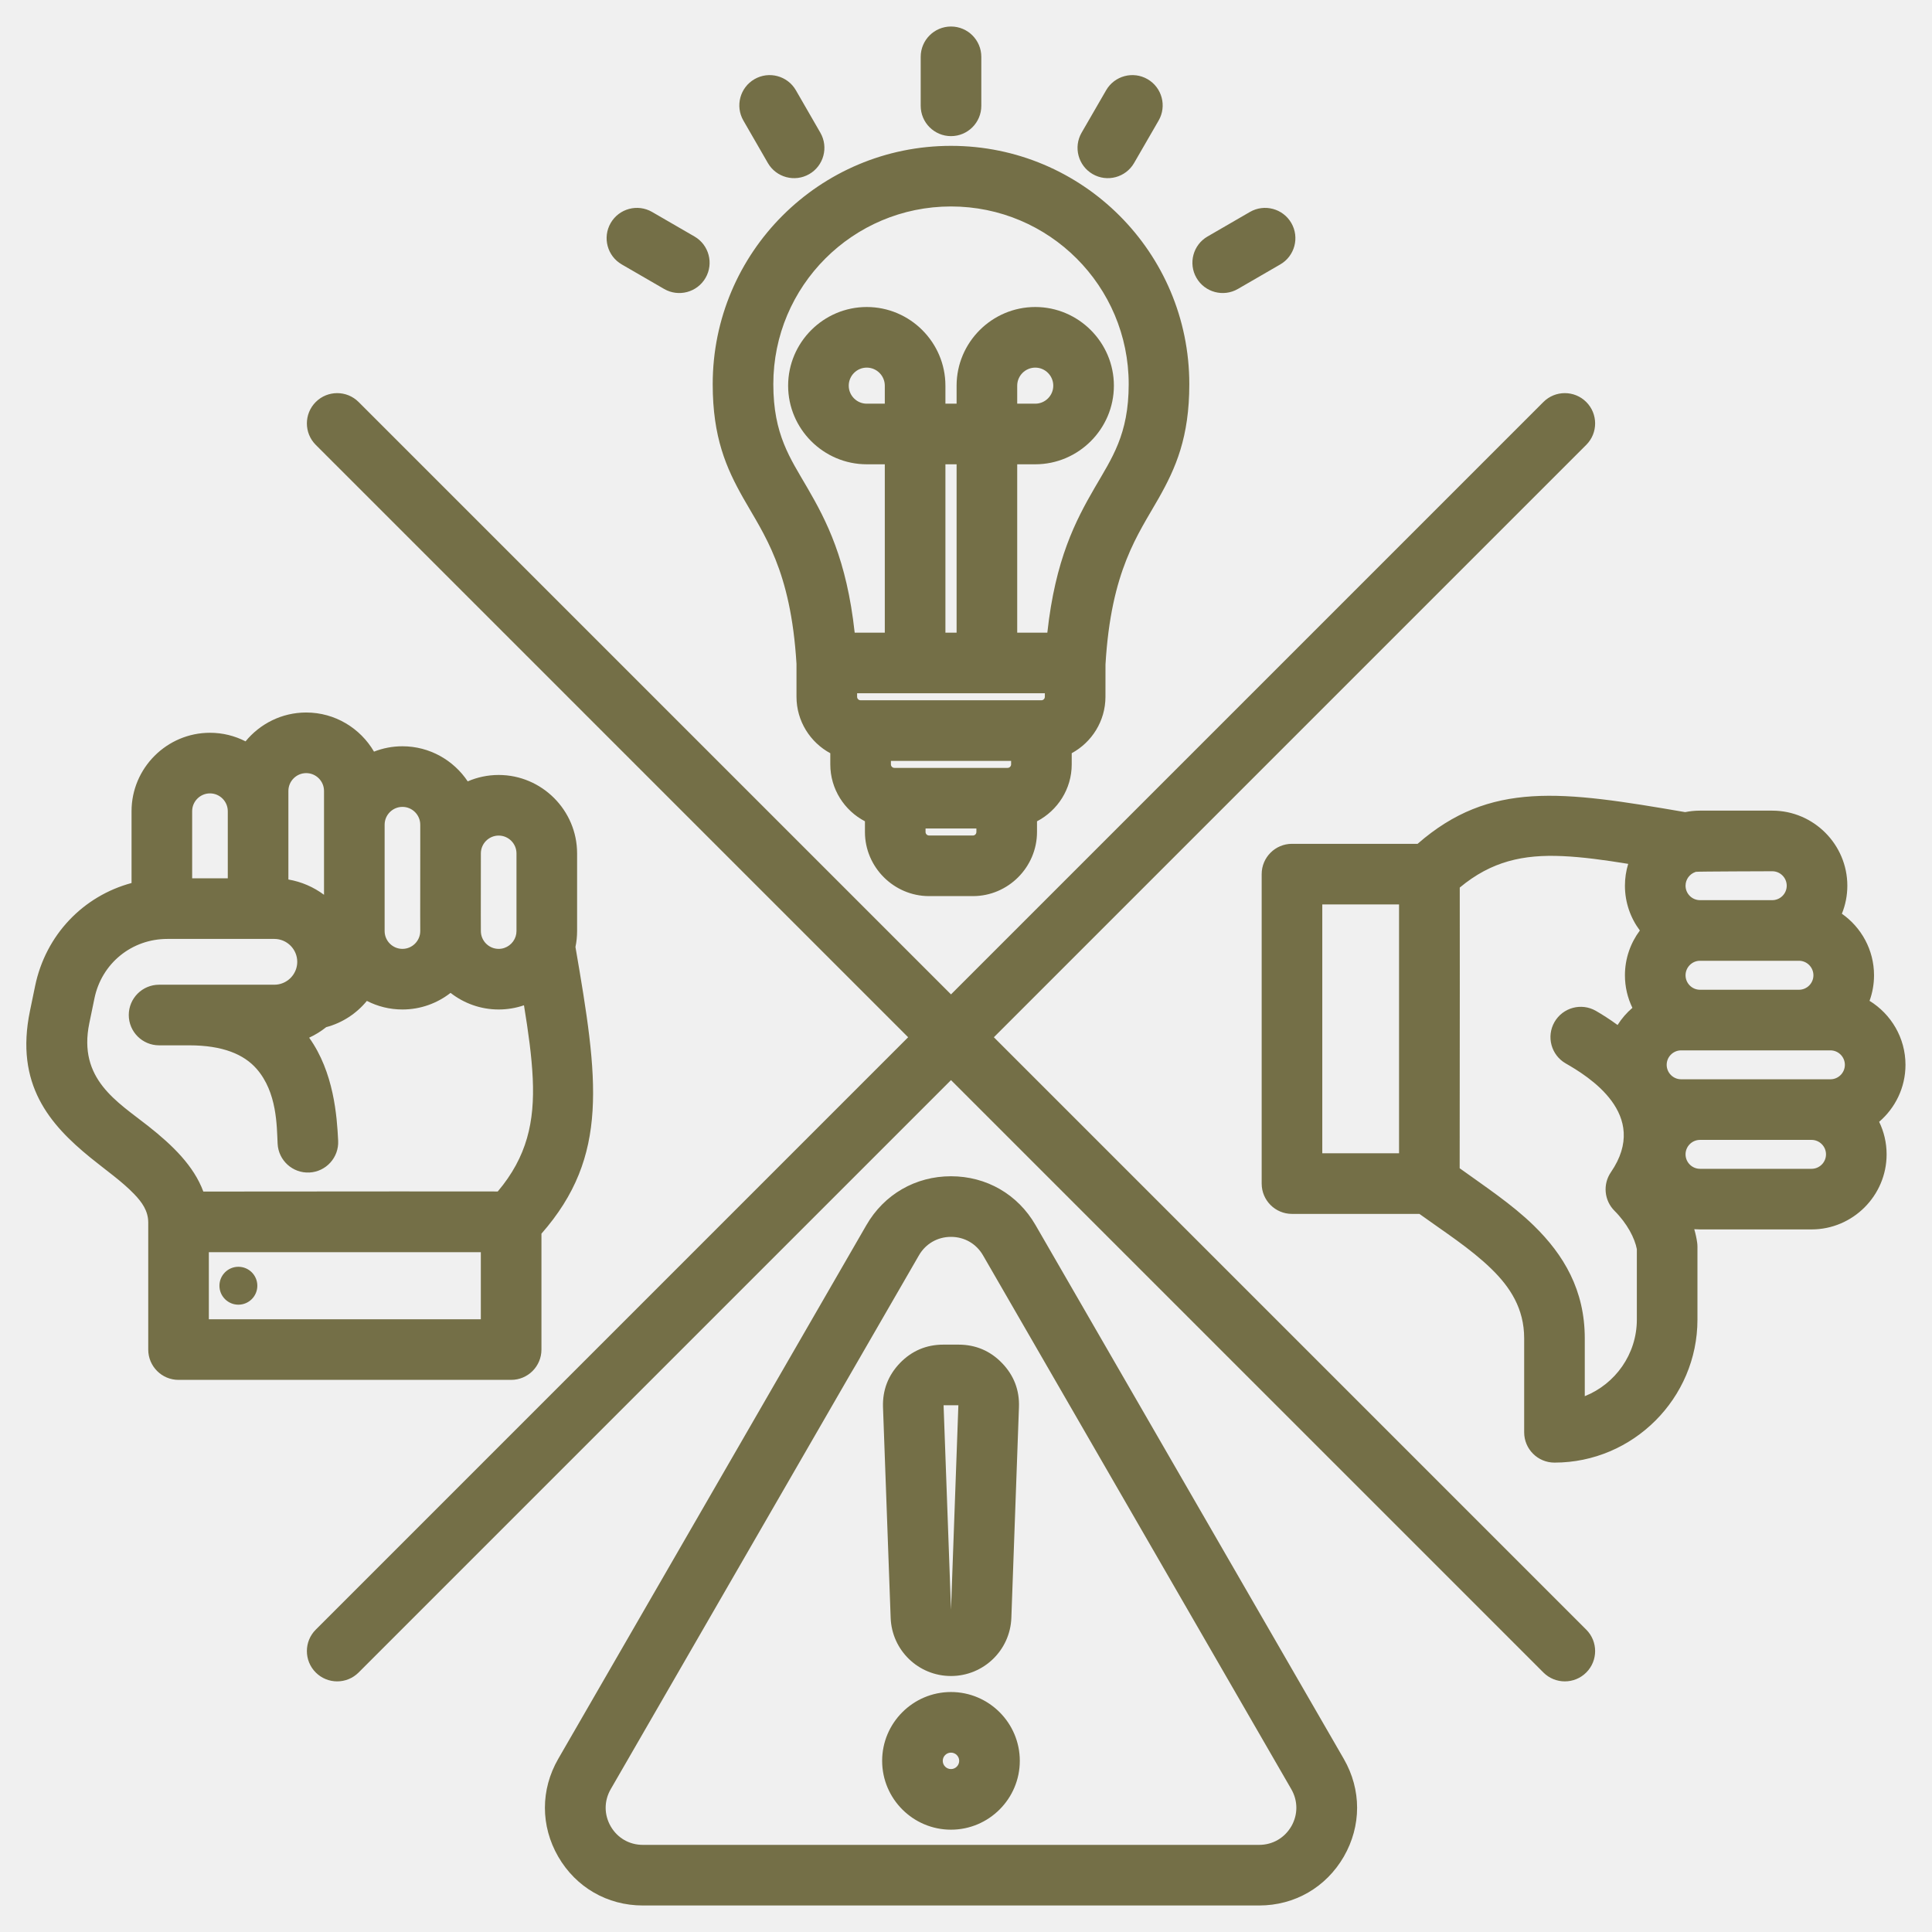
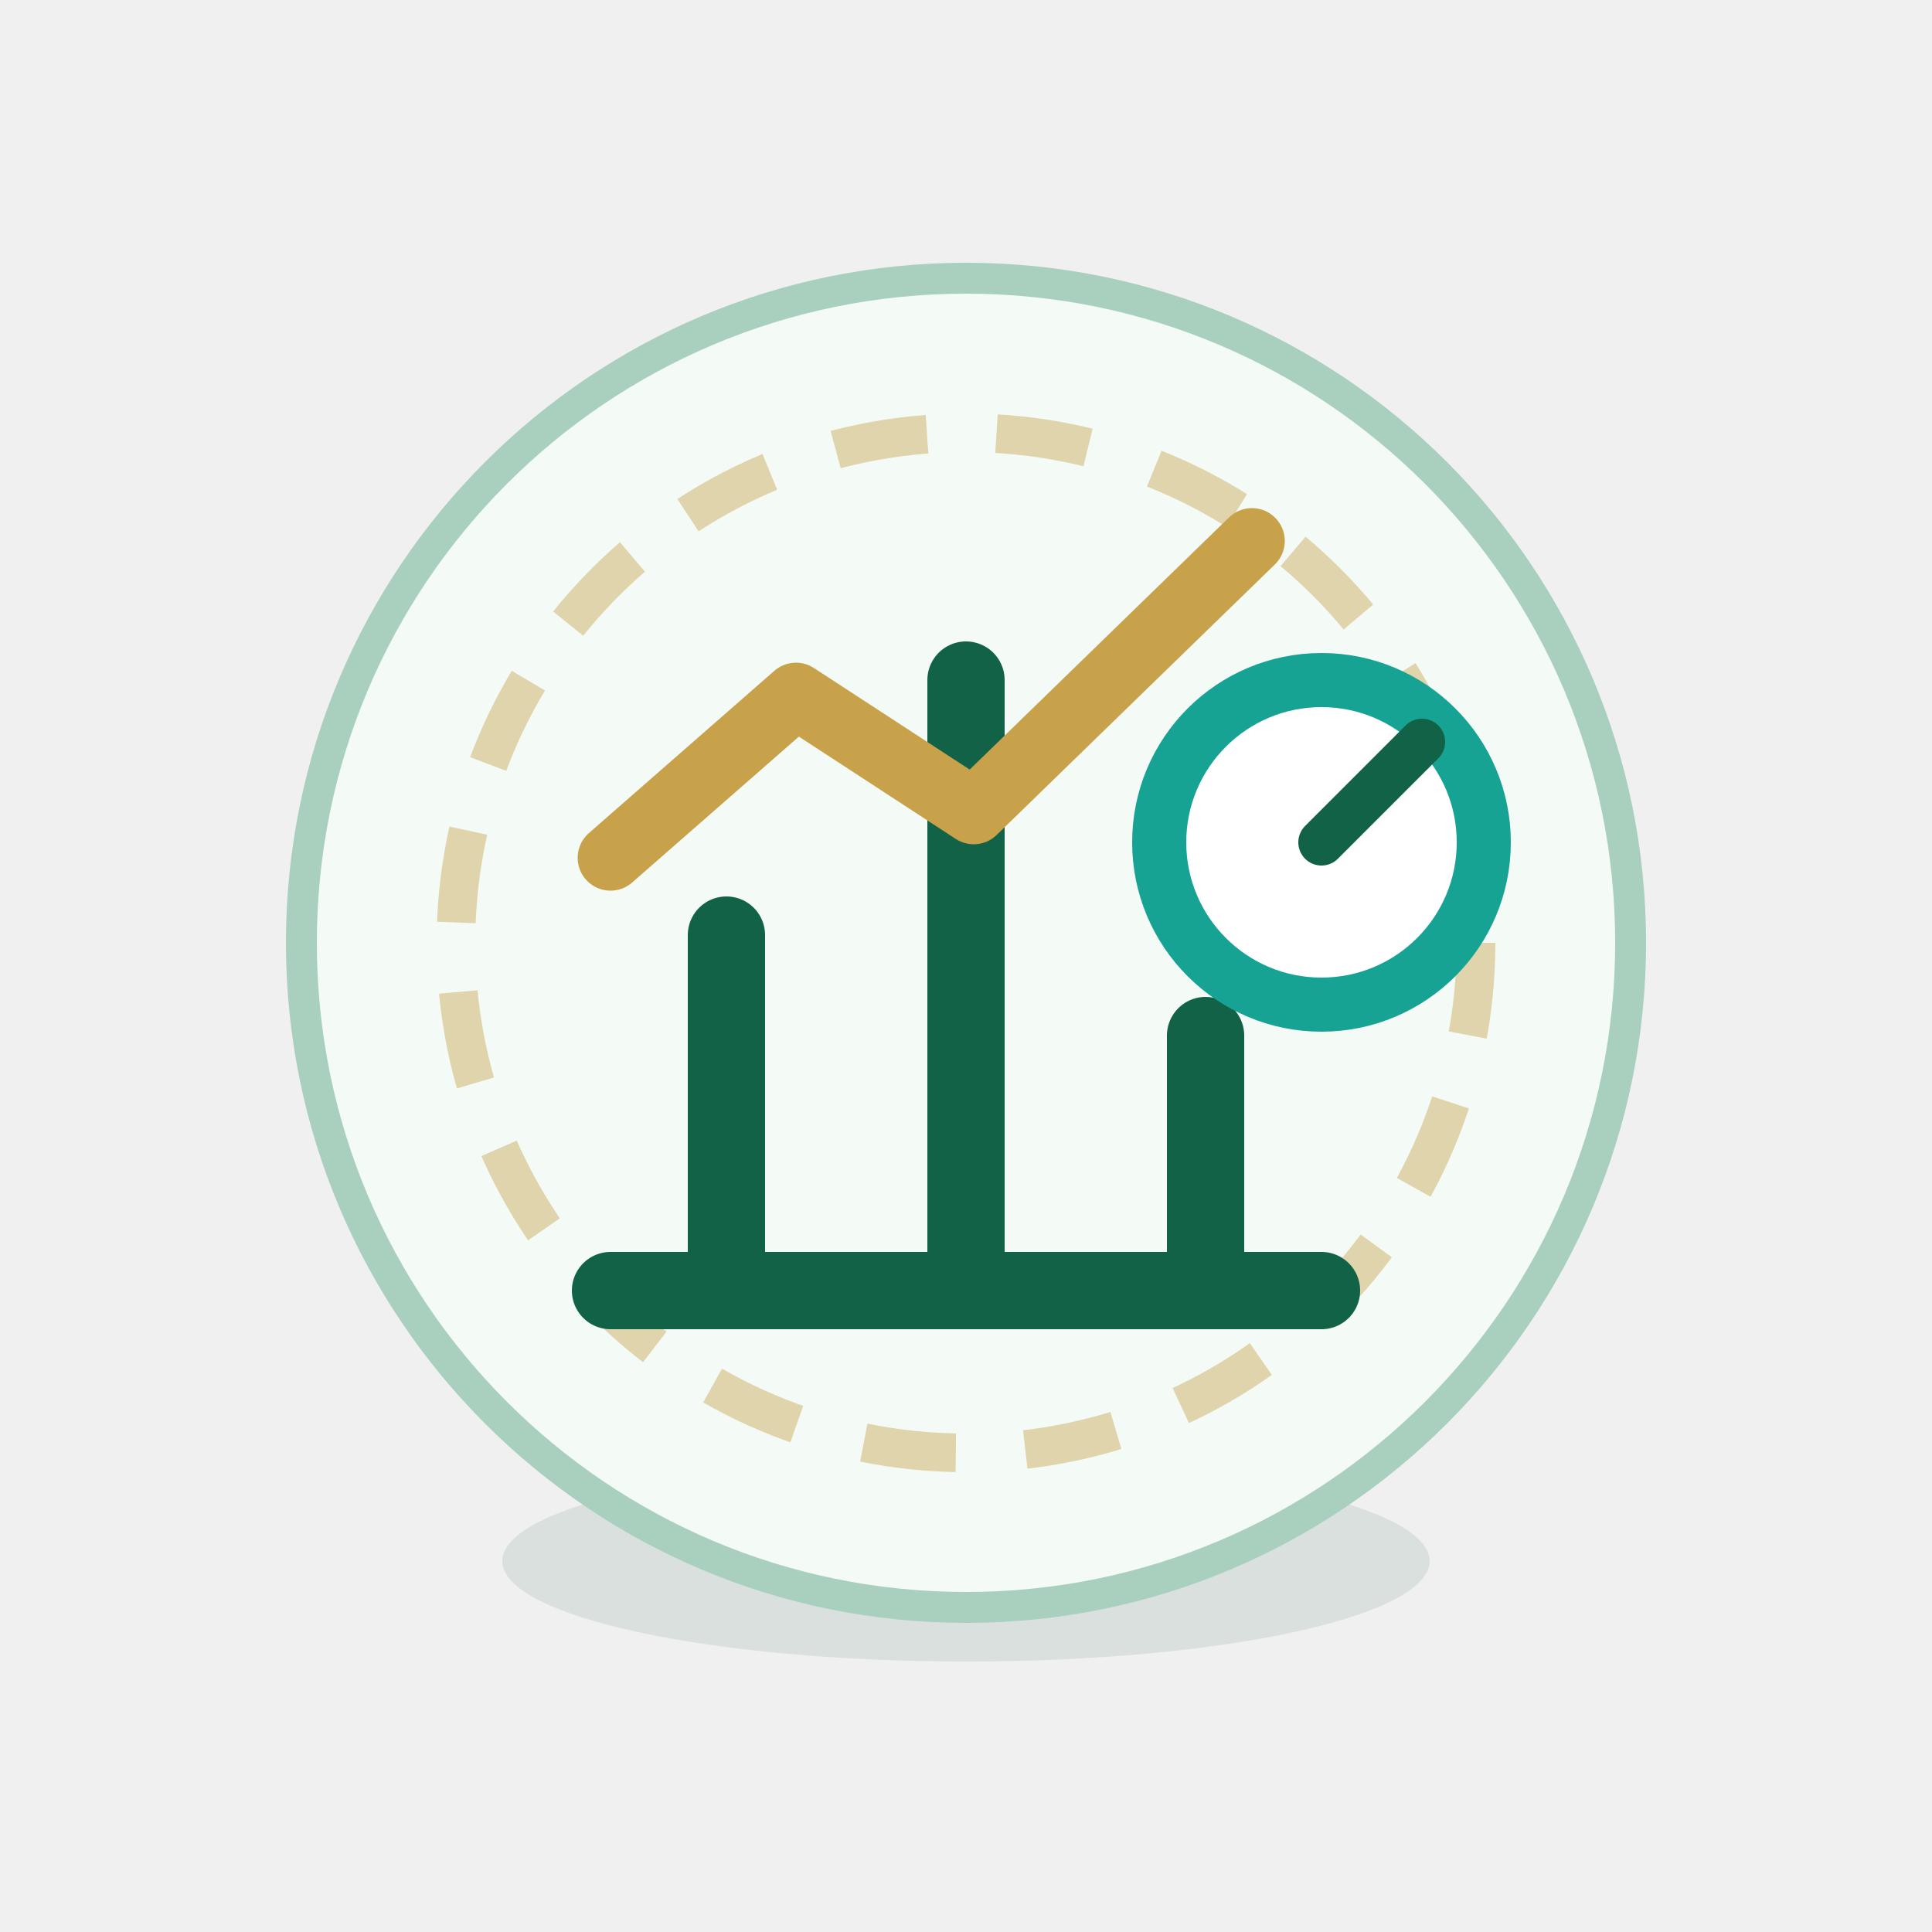
- <svg xmlns="http://www.w3.org/2000/svg" viewBox="0 0 510 510" stroke-linejoin="round" stroke-miterlimit="2" fill-rule="evenodd" clip-rule="evenodd" overflow="hidden">
-   <style>
- .MsftOfcThm_Accent2_lumMod_75_Fill_v2 {
-  fill:#746F47;
- }
- </style>
-   <path d="M39.131 322.636C39.097 319.594 37.467 317.346 35.445 315.235 32.202 311.848 27.93 308.893 23.884 305.599 13.134 296.847 3.893 286.284 7.908 266.86L9.265 260.293C12.062 246.76 21.992 236.518 34.725 233.093L34.725 214.135C34.725 202.75 44.041 193.434 55.427 193.434 58.802 193.434 61.995 194.253 64.818 195.701 68.622 191.058 74.396 188.083 80.831 188.083 88.444 188.083 95.132 192.248 98.728 198.412 101.058 197.499 103.59 196.997 106.234 196.997 113.401 196.997 119.748 200.687 123.467 206.263 125.977 205.175 128.741 204.572 131.638 204.572 143.024 204.572 152.34 213.888 152.339 225.274L152.339 245.777C152.339 247.217 152.19 248.623 151.907 249.981 157.906 284.872 160.934 305.147 142.928 325.66L142.928 356.255C142.928 360.673 139.346 364.255 134.928 364.255L47.131 364.255C42.713 364.255 39.131 360.673 39.131 356.255ZM50.725 231.853 60.129 231.853 60.129 214.136C60.129 211.549 58.013 209.434 55.427 209.434 52.841 209.434 50.725 211.549 50.725 214.135ZM72.422 247.853 44.184 247.853C34.762 247.853 26.841 254.304 24.934 263.531L23.576 270.099C20.524 284.866 30.978 290.829 39.081 297.218 45.606 302.363 51.15 307.754 53.674 314.542 96.485 314.501 122.392 314.494 131.396 314.521 139.139 305.336 141.156 296.106 140.629 284.681 140.359 278.825 139.479 272.463 138.314 265.37 136.217 266.089 133.971 266.48 131.638 266.48 126.861 266.48 122.448 264.84 118.935 262.096 115.422 264.84 111.01 266.48 106.234 266.48 102.859 266.48 99.666 265.661 96.844 264.213 94.117 267.541 90.379 270.012 86.111 271.144 84.734 272.241 83.223 273.177 81.609 273.924 88.123 283.024 88.945 294.578 89.266 301.134 89.482 305.544 86.077 309.3 81.667 309.516 77.257 309.732 73.501 306.327 73.285 301.917 73.054 297.205 73.162 288.381 67.764 282.178 64.419 278.336 58.83 275.941 49.934 275.941L41.992 275.941C37.577 275.941 33.992 272.357 33.992 267.941 33.992 263.526 37.577 259.941 41.992 259.941L72.422 259.941C74.017 259.941 75.473 259.315 76.556 258.297 76.666 258.178 76.779 258.063 76.896 257.95 77.871 256.876 78.466 255.453 78.466 253.897 78.466 250.572 75.746 247.853 72.422 247.853ZM136.118 247.195C136.262 246.748 136.339 246.272 136.339 245.779L136.339 225.274C136.339 222.688 134.224 220.572 131.638 220.572 129.052 220.572 126.936 222.687 126.936 225.274L126.936 225.28 126.922 241.546 126.936 245.753 126.936 245.778C126.936 248.364 129.051 250.48 131.637 250.48 133.727 250.48 135.503 249.093 136.116 247.202 136.116 247.199 136.117 247.197 136.118 247.195ZM110.936 225.267 110.936 217.699C110.936 215.112 108.82 212.997 106.234 212.997 103.648 212.997 101.532 215.112 101.532 217.698L101.532 245.778C101.532 248.364 103.648 250.48 106.234 250.48 108.811 250.48 110.922 248.378 110.936 245.803 110.936 245.795 110.936 245.787 110.936 245.778L110.922 241.581C110.922 241.57 110.922 241.56 110.922 241.549L110.936 225.274ZM85.532 236.204 85.532 208.785C85.532 206.198 83.417 204.083 80.831 204.083 78.245 204.083 76.129 206.198 76.129 208.785L76.129 232.167C79.603 232.761 82.807 234.177 85.532 236.204ZM55.131 330.548 55.131 348.255 126.928 348.255 126.928 330.548ZM62.928 334.399C65.69 334.399 67.93 336.639 67.93 339.402 67.93 342.164 65.69 344.404 62.928 344.404 60.165 344.404 57.926 342.164 57.926 339.402 57.926 336.639 60.165 334.399 62.928 334.399ZM374.689 320.439 341.051 320.439C336.633 320.439 333.051 316.857 333.051 312.439L333.051 230.748C333.051 226.33 336.633 222.748 341.051 222.748L374.208 222.748C393.348 206.05 412.3 208.785 444.836 214.38 446.105 214.123 447.417 213.988 448.759 213.988L467.835 213.988C478.735 213.988 487.651 222.903 487.651 233.804 487.651 236.415 487.139 238.913 486.211 241.201 491.333 244.793 494.698 250.743 494.698 257.454 494.698 259.818 494.279 262.088 493.512 264.194 499.192 267.688 503 273.964 503 281.087 503 287.089 500.297 292.489 496.049 296.13 497.311 298.732 498.019 301.647 498.019 304.72 498.019 315.621 489.103 324.537 478.203 324.537L448.759 324.537C448.249 324.537 447.744 324.517 447.243 324.479 447.608 325.743 447.862 326.934 448.011 328.019 448.061 328.382 448.086 328.747 448.086 329.113L448.086 348.347C448.086 369.102 431.097 386.092 410.342 386.092 405.924 386.092 402.342 382.51 402.342 378.092L402.342 353.293C402.342 345.405 398.621 339.756 393.69 334.954 388.122 329.531 381.119 325.086 374.689 320.439ZM369.313 238.748 349.051 238.748 349.051 304.439 369.313 304.439ZM429.803 228.038C423.479 227.008 417.783 226.236 412.527 225.995 402.124 225.516 393.702 227.33 385.339 234.295 385.362 243.055 385.355 267.755 385.316 308.389 391.987 313.192 399.104 317.892 404.854 323.492 412.808 331.239 418.342 340.568 418.342 353.293L418.342 368.558C426.372 365.353 432.086 357.483 432.086 348.347 432.086 348.347 432.086 329.746 432.086 329.742 431.548 326.886 429.567 323.001 426.181 319.615 423.457 316.891 423.061 312.612 425.239 309.435 435.742 294.111 419.097 284.042 413.3 280.712 409.471 278.513 408.147 273.62 410.346 269.791 412.545 265.962 417.439 264.639 421.268 266.838 422.874 267.76 424.862 269.013 426.999 270.575 428.071 268.875 429.393 267.347 430.913 266.044 429.651 263.442 428.942 260.527 428.942 257.454 428.942 253.034 430.41 248.937 432.881 245.627 430.41 242.321 428.942 238.226 428.942 233.804 428.942 231.8 429.243 229.864 429.803 228.038ZM448.759 300.904C446.659 300.904 444.942 302.621 444.942 304.72 444.942 306.82 446.659 308.537 448.759 308.537L478.203 308.537C480.302 308.537 482.019 306.82 482.019 304.72 482.019 302.621 480.302 300.904 478.203 300.904ZM443.778 284.904 483.184 284.904C485.283 284.904 487 283.187 487 281.087 487 278.988 485.283 277.271 483.184 277.271L443.778 277.271C441.678 277.271 439.961 278.988 439.961 281.087 439.961 283.187 441.678 284.904 443.778 284.904ZM474.882 261.271C476.981 261.271 478.698 259.554 478.698 257.454 478.698 255.346 476.985 253.62 474.882 253.62L448.759 253.62C448.747 253.62 448.735 253.62 448.723 253.62 446.637 253.64 444.942 255.364 444.942 257.454 444.942 259.554 446.659 261.271 448.759 261.271ZM467.835 237.62C469.934 237.62 471.651 235.903 471.651 233.804 471.651 231.705 469.934 229.988 467.835 229.988 467.835 229.988 448.035 230.04 447.698 230.138 447.631 230.159 447.564 230.181 447.497 230.203 446.013 230.727 444.942 232.146 444.942 233.804 444.942 235.903 446.659 237.62 448.759 237.62L448.795 237.62 467.825 237.62ZM210.254 175.244C208.759 150.414 201.622 141.073 196.2 131.481 191.702 123.524 188.137 115.436 188.137 101.406 188.137 66.665 216.301 38.501 251.042 38.501 285.784 38.501 313.948 66.665 313.948 101.406 313.948 115.436 310.383 123.524 305.885 131.481 300.45 141.095 293.292 150.458 291.821 175.421L291.813 183.93C291.813 190.353 288.195 195.96 282.907 198.826L282.907 201.778C282.907 208.295 279.168 213.976 273.744 216.801L273.744 219.626C273.744 228.913 266.125 236.55 256.838 236.55L245.246 236.55C235.964 236.55 228.322 228.908 228.322 219.626L228.322 216.8C222.898 213.974 219.178 208.294 219.178 201.778L219.178 198.835C213.874 195.971 210.254 190.357 210.254 183.93ZM275.814 183.006 226.254 183.006 226.254 183.93C226.254 184.439 226.669 184.854 227.178 184.854L274.907 184.854C275.409 184.854 275.813 184.434 275.813 183.927ZM266.907 200.854 235.178 200.854 235.178 201.778C235.178 202.287 235.593 202.702 236.102 202.702L265.983 202.702C266.49 202.702 266.907 202.287 266.907 201.778ZM257.744 218.702 244.322 218.702 244.322 219.626C244.322 220.133 244.74 220.55 245.246 220.55L256.838 220.55C257.341 220.55 257.744 220.129 257.744 219.626ZM268.518 167.006 276.47 167.006C278.585 147.656 283.931 137.446 288.955 128.778 293.501 120.935 297.948 114.732 297.948 101.406 297.948 75.501 276.947 54.501 251.042 54.501 225.137 54.501 204.137 75.501 204.137 101.406 204.137 114.732 208.584 120.935 213.13 128.778 218.154 137.446 223.5 147.656 225.615 167.006L233.566 167.006 233.566 122.562 228.797 122.562C217.388 122.562 208.046 113.22 208.046 101.811 208.046 90.376 217.391 81.042 228.797 81.042 240.229 81.042 249.566 90.379 249.566 101.811L249.566 106.562 252.518 106.562 252.518 101.811C252.518 90.379 261.856 81.042 273.288 81.042 284.693 81.042 294.039 90.376 294.039 101.811 294.039 113.22 284.697 122.562 273.288 122.562L268.518 122.562ZM249.566 167.006 252.518 167.006 252.518 122.562 249.566 122.562ZM233.566 106.562 233.566 101.811C233.566 99.186 231.422 97.042 228.797 97.042 226.181 97.042 224.046 99.189 224.046 101.811 224.046 104.423 226.185 106.562 228.797 106.562ZM268.518 106.562 273.288 106.562C275.9 106.562 278.039 104.423 278.039 101.811 278.039 99.189 275.903 97.042 273.288 97.042 270.663 97.042 268.518 99.186 268.518 101.811ZM259.042 27.935C259.042 32.351 255.458 35.935 251.042 35.935 246.627 35.935 243.042 32.351 243.042 27.935L243.042 15C243.042 10.585 246.627 7 251.042 7 255.458 7 259.042 10.585 259.042 15ZM216.555 35.036C218.76 38.861 217.444 43.757 213.619 45.962 209.793 48.166 204.898 46.851 202.693 43.025L196.234 31.82C194.03 27.994 195.345 23.098 199.171 20.894 202.996 18.689 207.892 20.005 210.097 23.83ZM299.369 43.034C297.159 46.856 292.262 48.166 288.439 45.957 284.616 43.747 283.307 38.85 285.516 35.027L291.993 23.821C294.202 19.999 299.1 18.689 302.923 20.899 306.745 23.108 308.055 28.005 305.845 31.828ZM326.774 76.277C322.953 78.489 318.054 77.183 315.842 73.362 313.63 69.541 314.936 64.642 318.757 62.43L329.944 55.953C333.766 53.741 338.664 55.047 340.876 58.868 343.088 62.69 341.782 67.588 337.961 69.8ZM183.328 62.43C187.149 64.642 188.455 69.541 186.243 73.362 184.03 77.183 179.132 78.489 175.311 76.277L164.124 69.8C160.303 67.588 158.996 62.69 161.209 58.868 163.421 55.047 168.319 53.741 172.14 55.953ZM273.36 323.398 273.365 323.407 354.735 464.315 354.738 464.32C359.411 472.436 359.411 481.979 354.731 490.108L354.724 490.12C350.027 498.211 341.759 503 332.39 503L169.678 503C160.325 503 152.029 498.203 147.349 490.1L147.347 490.096C142.674 481.979 142.674 472.436 147.349 464.316L228.702 323.407C233.381 315.282 241.677 310.503 251.034 310.503 260.412 310.503 268.681 315.278 273.36 323.398ZM259.499 331.391C257.726 328.311 254.589 326.503 251.034 326.503 247.488 326.503 244.341 328.311 242.566 331.395L161.212 472.305C159.435 475.392 159.435 479.02 161.21 482.108 162.985 485.178 166.13 487 169.678 487L332.39 487C335.952 487 339.09 485.172 340.884 482.091 342.65 479.008 342.646 475.386 340.873 472.305L259.502 331.395ZM251.034 482.99C241.024 482.99 232.864 474.83 232.864 464.82 232.864 454.81 241.024 446.651 251.034 446.651 261.044 446.651 269.203 454.81 269.203 464.82 269.203 474.83 261.044 482.99 251.034 482.99ZM251.034 466.99C252.229 466.99 253.203 466.015 253.203 464.82 253.203 463.625 252.229 462.651 251.034 462.651 249.839 462.651 248.864 463.625 248.864 464.82 248.864 466.015 249.839 466.99 251.034 466.99ZM251.034 442.425C242.443 442.425 235.417 435.644 235.111 427.058L233.09 371.45 233.089 371.426C232.953 366.955 234.45 363.062 237.547 359.828L237.562 359.812C240.693 356.58 244.539 354.95 249.031 354.95L253.037 354.95C257.536 354.95 261.417 356.595 264.521 359.828 267.651 363.068 269.147 366.988 268.977 371.472L266.974 427.053C266.668 435.639 259.62 442.425 251.034 442.425ZM249.082 370.95 251.042 424.881 252.986 370.95ZM251.042 262.496 407.42 106.118C410.542 102.996 415.611 102.996 418.733 106.118 421.855 109.24 421.855 114.31 418.733 117.432L262.356 273.809 418.733 430.187C421.855 433.309 421.855 438.378 418.733 441.5 415.611 444.622 410.542 444.622 407.42 441.5L251.042 285.123 94.665 441.5C91.543 444.622 86.473 444.622 83.351 441.5 80.229 438.378 80.229 433.309 83.351 430.187L239.729 273.809 83.351 117.432C80.229 114.31 80.229 109.24 83.351 106.118 86.473 102.996 91.543 102.996 94.665 106.118Z" class="MsftOfcThm_Accent2_lumMod_75_Fill_v2" fill="#746F47" />
+ <svg xmlns="http://www.w3.org/2000/svg" width="500" height="500" viewBox="0 0 500 500" fill="none">
+   <defs>
+     <linearGradient id="g" x1="80" y1="64" x2="420" y2="438" gradientUnits="userSpaceOnUse">
+       <stop stop-color="#1F8B68" />
+       <stop offset="1" stop-color="#0B5139" />
+     </linearGradient>
+     <linearGradient id="a" x1="90" y1="80" x2="410" y2="420" gradientUnits="userSpaceOnUse">
+       <stop stop-color="#E4C96F" />
+       <stop offset="1" stop-color="#C7A24A" />
+     </linearGradient>
+     <linearGradient id="t" x1="88" y1="80" x2="420" y2="410" gradientUnits="userSpaceOnUse">
+       <stop stop-color="#2BC7B8" />
+       <stop offset="1" stop-color="#16A394" />
+     </linearGradient>
+   </defs>
+   <ellipse cx="250" cy="404" rx="120" ry="26" fill="#0B5139" opacity="0.10" />
+   <circle cx="250" cy="244" r="172" fill="#F4FBF7" stroke="#A9D0BF" stroke-width="8" />
+   <circle cx="250" cy="244" r="132" stroke="#C7A24A" stroke-width="10" stroke-dasharray="24 18" opacity="0.44" transform="rotate(0 250 244)" />
+   <path d="M158 334h184M188 334V242M250 334V176M312 334V268" stroke="#116246" stroke-width="20" stroke-linecap="round" />
+   <path d="M158 222l48-42 46 30 72-70" stroke="#C7A24A" stroke-width="17" stroke-linecap="round" stroke-linejoin="round" />
+   <circle cx="342" cy="218" r="42" fill="white" stroke="#16A394" stroke-width="14" />
+   <path d="M342 218l26-26" stroke="#116246" stroke-width="12" stroke-linecap="round" />
</svg>
